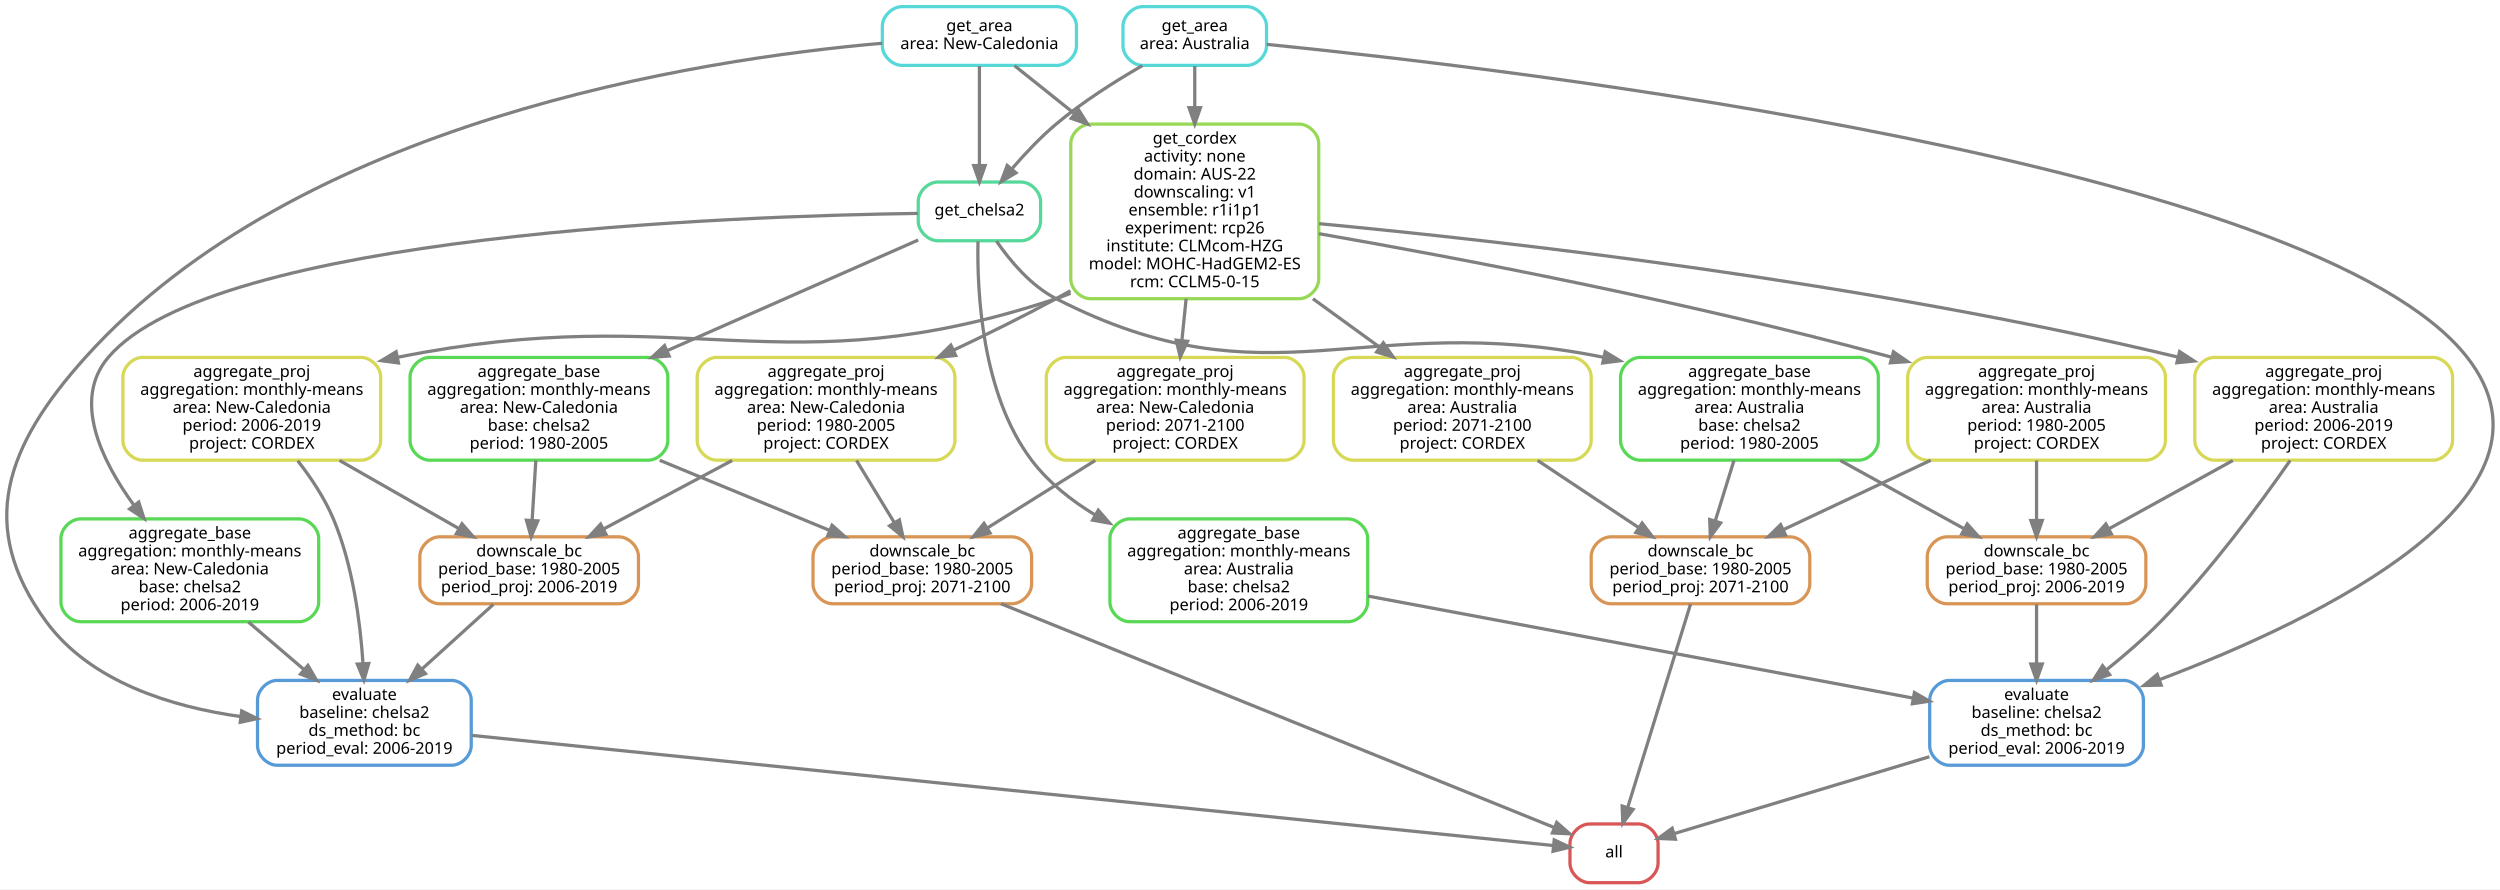
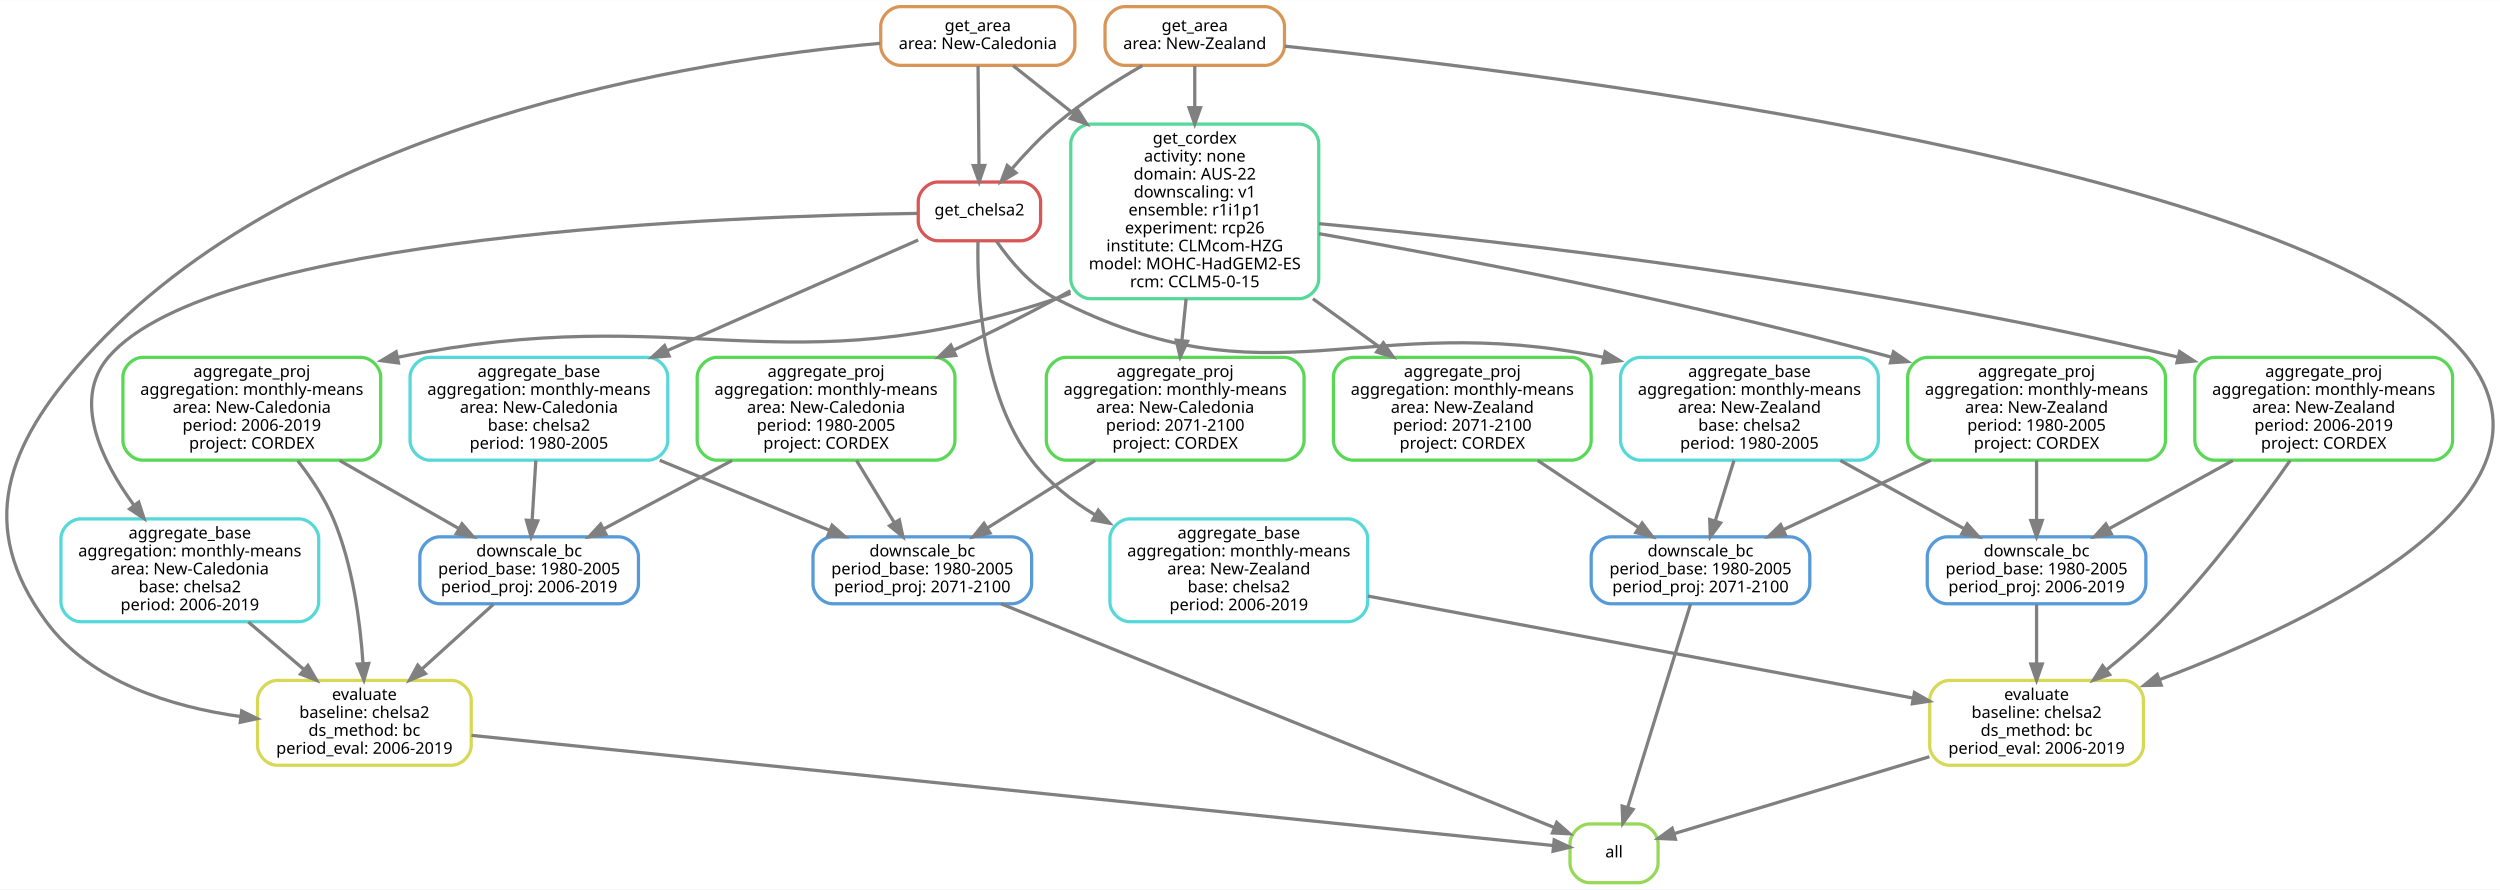
- <svg xmlns="http://www.w3.org/2000/svg" width="1532pt" height="545pt" viewBox="0.00 0.00 1532.43 545.00">
+ <svg xmlns="http://www.w3.org/2000/svg" width="1532pt" height="545pt" viewBox="0.00 0.00 1532.42 545.00">
  <g id="graph0" class="graph" transform="scale(1 1) rotate(0) translate(4 541)">
-     <polygon fill="white" stroke="transparent" points="-4,4 -4,-541 1528.43,-541 1528.43,4 -4,4" />
+     <polygon fill="white" stroke="transparent" points="-4,4 -4,-541 1528.42,-541 1528.42,4 -4,4" />
    <g id="node1" class="node">
-       <path fill="none" stroke="#d85656" stroke-width="2" d="M1000.35,-36C1000.35,-36 970.35,-36 970.35,-36 964.35,-36 958.35,-30 958.35,-24 958.35,-24 958.35,-12 958.35,-12 958.35,-6 964.35,0 970.35,0 970.35,0 1000.35,0 1000.35,0 1006.35,0 1012.35,-6 1012.35,-12 1012.35,-12 1012.35,-24 1012.35,-24 1012.35,-30 1006.35,-36 1000.35,-36" />
+       <path fill="none" stroke="#97d856" stroke-width="2" d="M1000.35,-36C1000.35,-36 970.35,-36 970.35,-36 964.35,-36 958.35,-30 958.35,-24 958.35,-24 958.35,-12 958.35,-12 958.35,-6 964.35,0 970.35,0 970.35,0 1000.35,0 1000.35,0 1006.35,0 1012.35,-6 1012.35,-12 1012.35,-12 1012.35,-24 1012.35,-24 1012.35,-30 1006.35,-36 1000.35,-36" />
      <text text-anchor="middle" x="985.35" y="-15.5" font-family="sans" font-size="10.00">all</text>
    </g>
    <g id="node2" class="node">
-       <path fill="none" stroke="#d89556" stroke-width="2" d="M616.35,-212C616.35,-212 506.35,-212 506.35,-212 500.35,-212 494.35,-206 494.35,-200 494.35,-200 494.35,-183 494.35,-183 494.35,-177 500.35,-171 506.35,-171 506.35,-171 616.35,-171 616.35,-171 622.35,-171 628.35,-177 628.35,-183 628.35,-183 628.35,-200 628.35,-200 628.35,-206 622.35,-212 616.35,-212" />
+       <path fill="none" stroke="#569ad8" stroke-width="2" d="M616.35,-212C616.35,-212 506.35,-212 506.35,-212 500.35,-212 494.35,-206 494.35,-200 494.35,-200 494.35,-183 494.35,-183 494.35,-177 500.35,-171 506.35,-171 506.35,-171 616.35,-171 616.35,-171 622.35,-171 628.35,-177 628.35,-183 628.35,-183 628.35,-200 628.35,-200 628.35,-206 622.35,-212 616.35,-212" />
      <text text-anchor="middle" x="561.35" y="-200" font-family="sans" font-size="10.00">downscale_bc</text>
      <text text-anchor="middle" x="561.35" y="-189" font-family="sans" font-size="10.00">period_base: 1980-2005</text>
      <text text-anchor="middle" x="561.35" y="-178" font-family="sans" font-size="10.00">period_proj: 2071-2100</text>
    </g>
    <g id="edge1" class="edge">
-       <path fill="none" stroke="grey" stroke-width="2" d="M609.58,-170.99C695.16,-136.38 871.79,-64.93 948.48,-33.92" />
+       <path fill="none" stroke="grey" stroke-width="2" d="M609.57,-170.99C695.16,-136.38 871.78,-64.93 948.47,-33.92" />
      <polygon fill="grey" stroke="grey" stroke-width="2" points="950.22,-36.98 958.18,-29.99 947.6,-30.5 950.22,-36.98" />
    </g>
    <g id="node3" class="node">
-       <path fill="none" stroke="#d6d856" stroke-width="2" d="M783.35,-322C783.35,-322 649.35,-322 649.35,-322 643.35,-322 637.35,-316 637.35,-310 637.35,-310 637.35,-271 637.35,-271 637.35,-265 643.35,-259 649.35,-259 649.35,-259 783.35,-259 783.35,-259 789.35,-259 795.35,-265 795.35,-271 795.35,-271 795.35,-310 795.35,-310 795.35,-316 789.35,-322 783.35,-322" />
+       <path fill="none" stroke="#59d856" stroke-width="2" d="M783.35,-322C783.35,-322 649.35,-322 649.35,-322 643.35,-322 637.35,-316 637.35,-310 637.35,-310 637.35,-271 637.35,-271 637.35,-265 643.35,-259 649.35,-259 649.35,-259 783.35,-259 783.35,-259 789.35,-259 795.35,-265 795.35,-271 795.35,-271 795.35,-310 795.35,-310 795.35,-316 789.35,-322 783.35,-322" />
      <text text-anchor="middle" x="716.35" y="-310" font-family="sans" font-size="10.00">aggregate_proj</text>
      <text text-anchor="middle" x="716.35" y="-299" font-family="sans" font-size="10.00">aggregation: monthly-means</text>
      <text text-anchor="middle" x="716.35" y="-288" font-family="sans" font-size="10.00">area: New-Caledonia</text>
      <text text-anchor="middle" x="716.35" y="-277" font-family="sans" font-size="10.00">period: 2071-2100</text>
      <text text-anchor="middle" x="716.35" y="-266" font-family="sans" font-size="10.00">project: CORDEX</text>
    </g>
    <g id="edge5" class="edge">
-       <path fill="none" stroke="grey" stroke-width="2" d="M667.31,-258.81C645.99,-245.46 621.33,-230.03 601.16,-217.41" />
-       <polygon fill="grey" stroke="grey" stroke-width="2" points="602.87,-214.35 592.53,-212.01 599.15,-220.28 602.87,-214.35" />
+       <path fill="none" stroke="grey" stroke-width="2" d="M667.31,-258.81C645.98,-245.46 621.32,-230.03 601.16,-217.41" />
+       <polygon fill="grey" stroke="grey" stroke-width="2" points="602.86,-214.35 592.53,-212.01 599.15,-220.28 602.86,-214.35" />
    </g>
    <g id="node4" class="node">
-       <path fill="none" stroke="#97d856" stroke-width="2" d="M792.35,-465C792.35,-465 664.35,-465 664.35,-465 658.35,-465 652.35,-459 652.35,-453 652.35,-453 652.35,-370 652.35,-370 652.35,-364 658.35,-358 664.35,-358 664.35,-358 792.35,-358 792.35,-358 798.35,-358 804.35,-364 804.35,-370 804.35,-370 804.35,-453 804.35,-453 804.35,-459 798.35,-465 792.35,-465" />
+       <path fill="none" stroke="#56d89a" stroke-width="2" d="M792.35,-465C792.35,-465 664.35,-465 664.35,-465 658.35,-465 652.35,-459 652.35,-453 652.35,-453 652.35,-370 652.35,-370 652.35,-364 658.35,-358 664.35,-358 664.35,-358 792.35,-358 792.35,-358 798.35,-358 804.35,-364 804.35,-370 804.35,-370 804.35,-453 804.35,-453 804.35,-459 798.35,-465 792.35,-465" />
      <text text-anchor="middle" x="728.35" y="-453" font-family="sans" font-size="10.00">get_cordex</text>
      <text text-anchor="middle" x="728.35" y="-442" font-family="sans" font-size="10.00">activity: none</text>
      <text text-anchor="middle" x="728.35" y="-431" font-family="sans" font-size="10.00">domain: AUS-22</text>
      <text text-anchor="middle" x="728.35" y="-420" font-family="sans" font-size="10.00">downscaling: v1</text>
      <text text-anchor="middle" x="728.35" y="-409" font-family="sans" font-size="10.00">ensemble: r1i1p1</text>
      <text text-anchor="middle" x="728.35" y="-398" font-family="sans" font-size="10.00">experiment: rcp26</text>
      <text text-anchor="middle" x="728.35" y="-387" font-family="sans" font-size="10.00">institute: CLMcom-HZG</text>
      <text text-anchor="middle" x="728.35" y="-376" font-family="sans" font-size="10.00">model: MOHC-HadGEM2-ES</text>
      <text text-anchor="middle" x="728.35" y="-365" font-family="sans" font-size="10.00">rcm: CCLM5-0-15</text>
    </g>
    <g id="edge8" class="edge">
-       <path fill="none" stroke="grey" stroke-width="2" d="M723.06,-357.96C722.19,-349.38 721.3,-340.6 720.47,-332.36" />
-       <polygon fill="grey" stroke="grey" stroke-width="2" points="723.94,-331.85 719.45,-322.25 716.98,-332.55 723.94,-331.85" />
+       <path fill="none" stroke="grey" stroke-width="2" d="M723.05,-357.96C722.18,-349.38 721.3,-340.6 720.47,-332.36" />
+       <polygon fill="grey" stroke="grey" stroke-width="2" points="723.94,-331.85 719.45,-322.25 716.97,-332.55 723.94,-331.85" />
    </g>
    <g id="node7" class="node">
-       <path fill="none" stroke="#d6d856" stroke-width="2" d="M569.35,-322C569.35,-322 435.35,-322 435.35,-322 429.35,-322 423.35,-316 423.35,-310 423.35,-310 423.35,-271 423.35,-271 423.35,-265 429.35,-259 435.35,-259 435.35,-259 569.35,-259 569.35,-259 575.35,-259 581.35,-265 581.35,-271 581.35,-271 581.35,-310 581.35,-310 581.35,-316 575.35,-322 569.35,-322" />
+       <path fill="none" stroke="#59d856" stroke-width="2" d="M569.35,-322C569.35,-322 435.35,-322 435.35,-322 429.35,-322 423.35,-316 423.35,-310 423.35,-310 423.35,-271 423.35,-271 423.35,-265 429.35,-259 435.35,-259 435.35,-259 569.35,-259 569.35,-259 575.35,-259 581.35,-265 581.35,-271 581.35,-271 581.35,-310 581.35,-310 581.35,-316 575.35,-322 569.35,-322" />
      <text text-anchor="middle" x="502.35" y="-310" font-family="sans" font-size="10.00">aggregate_proj</text>
      <text text-anchor="middle" x="502.35" y="-299" font-family="sans" font-size="10.00">aggregation: monthly-means</text>
      <text text-anchor="middle" x="502.35" y="-288" font-family="sans" font-size="10.00">area: New-Caledonia</text>
      <text text-anchor="middle" x="502.35" y="-277" font-family="sans" font-size="10.00">period: 1980-2005</text>
      <text text-anchor="middle" x="502.35" y="-266" font-family="sans" font-size="10.00">project: CORDEX</text>
    </g>
    <g id="edge11" class="edge">
-       <path fill="none" stroke="grey" stroke-width="2" d="M652.14,-362.86C649.19,-361.2 646.25,-359.57 643.35,-358 623.25,-347.1 601.06,-336.15 580.34,-326.37" />
-       <polygon fill="grey" stroke="grey" stroke-width="2" points="581.8,-323.18 571.26,-322.11 578.83,-329.52 581.8,-323.18" />
+       <path fill="none" stroke="grey" stroke-width="2" d="M652.13,-362.86C649.18,-361.2 646.25,-359.57 643.35,-358 623.25,-347.1 601.05,-336.15 580.34,-326.37" />
+       <polygon fill="grey" stroke="grey" stroke-width="2" points="581.79,-323.18 571.25,-322.11 578.82,-329.52 581.79,-323.18" />
    </g>
    <g id="node11" class="node">
-       <path fill="none" stroke="#d6d856" stroke-width="2" d="M959.35,-322C959.35,-322 825.35,-322 825.35,-322 819.35,-322 813.35,-316 813.35,-310 813.35,-310 813.35,-271 813.35,-271 813.35,-265 819.35,-259 825.35,-259 825.35,-259 959.35,-259 959.35,-259 965.35,-259 971.35,-265 971.35,-271 971.35,-271 971.35,-310 971.35,-310 971.35,-316 965.35,-322 959.35,-322" />
+       <path fill="none" stroke="#59d856" stroke-width="2" d="M959.35,-322C959.35,-322 825.35,-322 825.35,-322 819.35,-322 813.35,-316 813.35,-310 813.35,-310 813.35,-271 813.35,-271 813.35,-265 819.35,-259 825.35,-259 825.35,-259 959.35,-259 959.35,-259 965.35,-259 971.35,-265 971.35,-271 971.35,-271 971.35,-310 971.35,-310 971.35,-316 965.35,-322 959.35,-322" />
      <text text-anchor="middle" x="892.35" y="-310" font-family="sans" font-size="10.00">aggregate_proj</text>
      <text text-anchor="middle" x="892.35" y="-299" font-family="sans" font-size="10.00">aggregation: monthly-means</text>
-       <text text-anchor="middle" x="892.35" y="-288" font-family="sans" font-size="10.00">area: Australia</text>
+       <text text-anchor="middle" x="892.35" y="-288" font-family="sans" font-size="10.00">area: New-Zealand</text>
      <text text-anchor="middle" x="892.35" y="-277" font-family="sans" font-size="10.00">period: 2071-2100</text>
      <text text-anchor="middle" x="892.35" y="-266" font-family="sans" font-size="10.00">project: CORDEX</text>
    </g>
    <g id="edge18" class="edge">
-       <path fill="none" stroke="grey" stroke-width="2" d="M800.76,-357.96C814.56,-347.95 828.72,-337.67 841.66,-328.28" />
+       <path fill="none" stroke="grey" stroke-width="2" d="M800.76,-357.96C814.55,-347.95 828.72,-337.67 841.66,-328.28" />
      <polygon fill="grey" stroke="grey" stroke-width="2" points="843.93,-330.96 849.97,-322.25 839.82,-325.29 843.93,-330.96" />
    </g>
    <g id="node12" class="node">
-       <path fill="none" stroke="#d6d856" stroke-width="2" d="M1311.35,-322C1311.35,-322 1177.35,-322 1177.35,-322 1171.35,-322 1165.35,-316 1165.35,-310 1165.35,-310 1165.35,-271 1165.35,-271 1165.35,-265 1171.35,-259 1177.35,-259 1177.35,-259 1311.35,-259 1311.35,-259 1317.35,-259 1323.35,-265 1323.35,-271 1323.35,-271 1323.35,-310 1323.35,-310 1323.35,-316 1317.35,-322 1311.35,-322" />
+       <path fill="none" stroke="#59d856" stroke-width="2" d="M1311.35,-322C1311.35,-322 1177.35,-322 1177.35,-322 1171.35,-322 1165.35,-316 1165.35,-310 1165.35,-310 1165.35,-271 1165.35,-271 1165.35,-265 1171.35,-259 1177.35,-259 1177.35,-259 1311.35,-259 1311.35,-259 1317.35,-259 1323.35,-265 1323.35,-271 1323.35,-271 1323.35,-310 1323.35,-310 1323.35,-316 1317.35,-322 1311.35,-322" />
      <text text-anchor="middle" x="1244.35" y="-310" font-family="sans" font-size="10.00">aggregate_proj</text>
      <text text-anchor="middle" x="1244.35" y="-299" font-family="sans" font-size="10.00">aggregation: monthly-means</text>
-       <text text-anchor="middle" x="1244.35" y="-288" font-family="sans" font-size="10.00">area: Australia</text>
+       <text text-anchor="middle" x="1244.35" y="-288" font-family="sans" font-size="10.00">area: New-Zealand</text>
      <text text-anchor="middle" x="1244.35" y="-277" font-family="sans" font-size="10.00">period: 1980-2005</text>
      <text text-anchor="middle" x="1244.35" y="-266" font-family="sans" font-size="10.00">project: CORDEX</text>
    </g>
    <g id="edge19" class="edge">
-       <path fill="none" stroke="grey" stroke-width="2" d="M804.44,-397.85C888.39,-383.19 1027.45,-356.88 1155.38,-322.15" />
+       <path fill="none" stroke="grey" stroke-width="2" d="M804.44,-397.85C888.38,-383.19 1027.45,-356.88 1155.37,-322.15" />
      <polygon fill="grey" stroke="grey" stroke-width="2" points="1156.63,-325.44 1165.35,-319.42 1154.78,-318.69 1156.63,-325.44" />
    </g>
    <g id="node15" class="node">
-       <path fill="none" stroke="#d6d856" stroke-width="2" d="M217.35,-322C217.35,-322 83.35,-322 83.35,-322 77.35,-322 71.35,-316 71.35,-310 71.35,-310 71.35,-271 71.35,-271 71.35,-265 77.35,-259 83.35,-259 83.35,-259 217.35,-259 217.35,-259 223.35,-259 229.35,-265 229.35,-271 229.35,-271 229.35,-310 229.35,-310 229.35,-316 223.35,-322 217.35,-322" />
+       <path fill="none" stroke="#59d856" stroke-width="2" d="M217.35,-322C217.35,-322 83.35,-322 83.35,-322 77.35,-322 71.35,-316 71.35,-310 71.35,-310 71.35,-271 71.35,-271 71.35,-265 77.35,-259 83.35,-259 83.35,-259 217.35,-259 217.35,-259 223.35,-259 229.35,-265 229.35,-271 229.35,-271 229.35,-310 229.35,-310 229.35,-316 223.35,-322 217.35,-322" />
      <text text-anchor="middle" x="150.35" y="-310" font-family="sans" font-size="10.00">aggregate_proj</text>
      <text text-anchor="middle" x="150.35" y="-299" font-family="sans" font-size="10.00">aggregation: monthly-means</text>
      <text text-anchor="middle" x="150.35" y="-288" font-family="sans" font-size="10.00">area: New-Caledonia</text>
      <text text-anchor="middle" x="150.35" y="-277" font-family="sans" font-size="10.00">period: 2006-2019</text>
      <text text-anchor="middle" x="150.35" y="-266" font-family="sans" font-size="10.00">project: CORDEX</text>
    </g>
    <g id="edge25" class="edge">
-       <path fill="none" stroke="grey" stroke-width="2" d="M652.24,-361.3C649.28,-360.09 646.32,-358.98 643.35,-358 474.97,-302.02 417.14,-357.78 239.65,-322.05" />
-       <polygon fill="grey" stroke="grey" stroke-width="2" points="240.23,-318.6 229.73,-319.99 238.81,-325.45 240.23,-318.6" />
+       <path fill="none" stroke="grey" stroke-width="2" d="M652.23,-361.3C649.28,-360.09 646.31,-358.98 643.35,-358 474.97,-302.02 417.14,-357.78 239.65,-322.05" />
+       <polygon fill="grey" stroke="grey" stroke-width="2" points="240.23,-318.6 229.73,-319.99 238.8,-325.45 240.23,-318.6" />
    </g>
    <g id="node19" class="node">
-       <path fill="none" stroke="#d6d856" stroke-width="2" d="M1487.35,-322C1487.35,-322 1353.35,-322 1353.35,-322 1347.35,-322 1341.35,-316 1341.35,-310 1341.35,-310 1341.35,-271 1341.35,-271 1341.35,-265 1347.35,-259 1353.35,-259 1353.35,-259 1487.35,-259 1487.35,-259 1493.35,-259 1499.35,-265 1499.35,-271 1499.35,-271 1499.35,-310 1499.35,-310 1499.35,-316 1493.35,-322 1487.35,-322" />
+       <path fill="none" stroke="#59d856" stroke-width="2" d="M1487.35,-322C1487.35,-322 1353.35,-322 1353.35,-322 1347.35,-322 1341.35,-316 1341.35,-310 1341.35,-310 1341.35,-271 1341.35,-271 1341.35,-265 1347.35,-259 1353.35,-259 1353.35,-259 1487.35,-259 1487.35,-259 1493.35,-259 1499.35,-265 1499.35,-271 1499.35,-271 1499.35,-310 1499.35,-310 1499.35,-316 1493.35,-322 1487.35,-322" />
      <text text-anchor="middle" x="1420.35" y="-310" font-family="sans" font-size="10.00">aggregate_proj</text>
      <text text-anchor="middle" x="1420.35" y="-299" font-family="sans" font-size="10.00">aggregation: monthly-means</text>
-       <text text-anchor="middle" x="1420.35" y="-288" font-family="sans" font-size="10.00">area: Australia</text>
+       <text text-anchor="middle" x="1420.35" y="-288" font-family="sans" font-size="10.00">area: New-Zealand</text>
      <text text-anchor="middle" x="1420.35" y="-277" font-family="sans" font-size="10.00">period: 2006-2019</text>
      <text text-anchor="middle" x="1420.35" y="-266" font-family="sans" font-size="10.00">project: CORDEX</text>
    </g>
    <g id="edge34" class="edge">
      <path fill="none" stroke="grey" stroke-width="2" d="M804.56,-403.97C918.07,-393.23 1138.03,-368.48 1331.17,-322.14" />
-       <polygon fill="grey" stroke="grey" stroke-width="2" points="1332.03,-325.54 1340.93,-319.78 1330.39,-318.73 1332.03,-325.54" />
+       <polygon fill="grey" stroke="grey" stroke-width="2" points="1332.03,-325.54 1340.92,-319.78 1330.38,-318.73 1332.03,-325.54" />
    </g>
    <g id="node5" class="node">
-       <path fill="none" stroke="#56d8d8" stroke-width="2" d="M643.85,-537C643.85,-537 548.85,-537 548.85,-537 542.85,-537 536.85,-531 536.85,-525 536.85,-525 536.85,-513 536.85,-513 536.85,-507 542.85,-501 548.85,-501 548.85,-501 643.85,-501 643.85,-501 649.85,-501 655.85,-507 655.85,-513 655.85,-513 655.85,-525 655.85,-525 655.85,-531 649.85,-537 643.85,-537" />
-       <text text-anchor="middle" x="596.35" y="-522" font-family="sans" font-size="10.00">get_area</text>
-       <text text-anchor="middle" x="596.35" y="-511" font-family="sans" font-size="10.00">area: New-Caledonia</text>
+       <path fill="none" stroke="#d89556" stroke-width="2" d="M642.85,-537C642.85,-537 547.85,-537 547.85,-537 541.85,-537 535.85,-531 535.85,-525 535.85,-525 535.85,-513 535.85,-513 535.85,-507 541.85,-501 547.85,-501 547.85,-501 642.85,-501 642.85,-501 648.85,-501 654.85,-507 654.85,-513 654.85,-513 654.85,-525 654.85,-525 654.85,-531 648.85,-537 642.85,-537" />
+       <text text-anchor="middle" x="595.35" y="-522" font-family="sans" font-size="10.00">get_area</text>
+       <text text-anchor="middle" x="595.35" y="-511" font-family="sans" font-size="10.00">area: New-Caledonia</text>
    </g>
    <g id="edge9" class="edge">
-       <path fill="none" stroke="grey" stroke-width="2" d="M617.86,-500.81C628.18,-492.57 641.21,-482.15 654.68,-471.38" />
-       <polygon fill="grey" stroke="grey" stroke-width="2" points="657.02,-473.99 662.65,-465.02 652.65,-468.52 657.02,-473.99" />
+       <path fill="none" stroke="grey" stroke-width="2" d="M617.01,-500.81C627.41,-492.57 640.55,-482.15 654.12,-471.38" />
+       <polygon fill="grey" stroke="grey" stroke-width="2" points="656.49,-473.97 662.14,-465.02 652.13,-468.49 656.49,-473.97" />
    </g>
    <g id="node9" class="node">
-       <path fill="none" stroke="#56d89a" stroke-width="2" d="M621.85,-429.5C621.85,-429.5 570.85,-429.5 570.85,-429.5 564.85,-429.5 558.85,-423.5 558.85,-417.5 558.85,-417.5 558.85,-405.5 558.85,-405.5 558.85,-399.5 564.85,-393.5 570.85,-393.5 570.85,-393.5 621.85,-393.5 621.85,-393.5 627.85,-393.5 633.85,-399.5 633.85,-405.5 633.85,-405.5 633.85,-417.5 633.85,-417.5 633.85,-423.5 627.85,-429.5 621.85,-429.5" />
+       <path fill="none" stroke="#d85656" stroke-width="2" d="M621.85,-429.5C621.85,-429.5 570.85,-429.5 570.85,-429.5 564.85,-429.5 558.85,-423.5 558.85,-417.5 558.85,-417.5 558.85,-405.5 558.85,-405.5 558.85,-399.5 564.85,-393.5 570.85,-393.5 570.85,-393.5 621.85,-393.5 621.85,-393.5 627.85,-393.5 633.85,-399.5 633.85,-405.5 633.85,-405.5 633.85,-417.5 633.85,-417.5 633.85,-423.5 627.85,-429.5 621.85,-429.5" />
      <text text-anchor="middle" x="596.35" y="-409" font-family="sans" font-size="10.00">get_chelsa2</text>
    </g>
    <g id="edge13" class="edge">
-       <path fill="none" stroke="grey" stroke-width="2" d="M596.35,-500.58C596.35,-484.06 596.35,-459 596.35,-439.82" />
-       <polygon fill="grey" stroke="grey" stroke-width="2" points="599.85,-439.6 596.35,-429.6 592.85,-439.6 599.85,-439.6" />
+       <path fill="none" stroke="grey" stroke-width="2" d="M595.51,-500.58C595.67,-484.06 595.91,-459 596.09,-439.82" />
+       <polygon fill="grey" stroke="grey" stroke-width="2" points="599.59,-439.63 596.19,-429.6 592.59,-439.56 599.59,-439.63" />
    </g>
    <g id="node14" class="node">
-       <path fill="none" stroke="#569ad8" stroke-width="2" d="M272.85,-124C272.85,-124 165.85,-124 165.85,-124 159.85,-124 153.85,-118 153.85,-112 153.85,-112 153.85,-84 153.85,-84 153.85,-78 159.85,-72 165.85,-72 165.85,-72 272.85,-72 272.85,-72 278.85,-72 284.85,-78 284.85,-84 284.85,-84 284.85,-112 284.85,-112 284.85,-118 278.85,-124 272.85,-124" />
+       <path fill="none" stroke="#d6d856" stroke-width="2" d="M272.85,-124C272.85,-124 165.85,-124 165.85,-124 159.85,-124 153.85,-118 153.85,-112 153.85,-112 153.85,-84 153.85,-84 153.85,-78 159.85,-72 165.85,-72 165.85,-72 272.85,-72 272.85,-72 278.85,-72 284.85,-78 284.85,-84 284.85,-84 284.85,-112 284.85,-112 284.85,-118 278.85,-124 272.85,-124" />
      <text text-anchor="middle" x="219.35" y="-112" font-family="sans" font-size="10.00">evaluate</text>
      <text text-anchor="middle" x="219.35" y="-101" font-family="sans" font-size="10.00">baseline: chelsa2</text>
      <text text-anchor="middle" x="219.35" y="-90" font-family="sans" font-size="10.00">ds_method: bc</text>
      <text text-anchor="middle" x="219.35" y="-79" font-family="sans" font-size="10.00">period_eval: 2006-2019</text>
    </g>
    <g id="edge24" class="edge">
-       <path fill="none" stroke="grey" stroke-width="2" d="M536.82,-514.57C424.01,-504.76 178.77,-466.98 48.35,-322 -0.32,-267.89 -18.75,-218.65 24.35,-160 51.58,-122.95 101.22,-107.78 143.6,-101.83" />
-       <polygon fill="grey" stroke="grey" stroke-width="2" points="144.15,-105.29 153.64,-100.58 143.28,-98.35 144.15,-105.29" />
+       <path fill="none" stroke="grey" stroke-width="2" d="M535.48,-514.5C422.68,-504.56 178.35,-466.6 48.35,-322 -0.31,-267.87 -18.76,-218.65 24.35,-160 51.58,-122.95 101.22,-107.78 143.6,-101.83" />
+       <polygon fill="grey" stroke="grey" stroke-width="2" points="144.15,-105.29 153.63,-100.58 143.28,-98.35 144.15,-105.29" />
    </g>
    <g id="node6" class="node">
-       <path fill="none" stroke="#56d8d8" stroke-width="2" d="M760.35,-537C760.35,-537 696.35,-537 696.35,-537 690.35,-537 684.35,-531 684.35,-525 684.35,-525 684.35,-513 684.35,-513 684.35,-507 690.35,-501 696.35,-501 696.35,-501 760.35,-501 760.35,-501 766.35,-501 772.35,-507 772.35,-513 772.35,-513 772.35,-525 772.35,-525 772.35,-531 766.35,-537 760.35,-537" />
+       <path fill="none" stroke="#d89556" stroke-width="2" d="M771.35,-537C771.35,-537 685.35,-537 685.35,-537 679.35,-537 673.35,-531 673.35,-525 673.35,-525 673.35,-513 673.35,-513 673.35,-507 679.35,-501 685.35,-501 685.35,-501 771.35,-501 771.35,-501 777.35,-501 783.35,-507 783.35,-513 783.35,-513 783.35,-525 783.35,-525 783.35,-531 777.35,-537 771.35,-537" />
      <text text-anchor="middle" x="728.35" y="-522" font-family="sans" font-size="10.00">get_area</text>
-       <text text-anchor="middle" x="728.35" y="-511" font-family="sans" font-size="10.00">area: Australia</text>
+       <text text-anchor="middle" x="728.35" y="-511" font-family="sans" font-size="10.00">area: New-Zealand</text>
    </g>
    <g id="edge10" class="edge">
      <path fill="none" stroke="grey" stroke-width="2" d="M728.35,-500.58C728.35,-493.36 728.35,-484.5 728.35,-475.22" />
      <polygon fill="grey" stroke="grey" stroke-width="2" points="731.85,-475.04 728.35,-465.04 724.85,-475.04 731.85,-475.04" />
    </g>
    <g id="edge14" class="edge">
-       <path fill="none" stroke="grey" stroke-width="2" d="M696.22,-500.86C679.66,-491.33 659.59,-478.65 643.35,-465 633.65,-456.84 624.1,-446.68 616.17,-437.48" />
-       <polygon fill="grey" stroke="grey" stroke-width="2" points="618.76,-435.13 609.65,-429.72 613.4,-439.63 618.76,-435.13" />
+       <path fill="none" stroke="grey" stroke-width="2" d="M696.21,-500.86C679.65,-491.33 659.59,-478.65 643.35,-465 633.64,-456.84 624.09,-446.68 616.16,-437.48" />
+       <polygon fill="grey" stroke="grey" stroke-width="2" points="618.76,-435.13 609.65,-429.72 613.39,-439.63 618.76,-435.13" />
    </g>
    <g id="node18" class="node">
-       <path fill="none" stroke="#569ad8" stroke-width="2" d="M1297.85,-124C1297.85,-124 1190.85,-124 1190.85,-124 1184.85,-124 1178.85,-118 1178.85,-112 1178.85,-112 1178.85,-84 1178.85,-84 1178.85,-78 1184.85,-72 1190.85,-72 1190.85,-72 1297.85,-72 1297.85,-72 1303.85,-72 1309.85,-78 1309.85,-84 1309.85,-84 1309.85,-112 1309.85,-112 1309.85,-118 1303.85,-124 1297.85,-124" />
+       <path fill="none" stroke="#d6d856" stroke-width="2" d="M1297.85,-124C1297.85,-124 1190.85,-124 1190.85,-124 1184.85,-124 1178.85,-118 1178.85,-112 1178.85,-112 1178.85,-84 1178.85,-84 1178.85,-78 1184.85,-72 1190.85,-72 1190.85,-72 1297.85,-72 1297.85,-72 1303.85,-72 1309.85,-78 1309.85,-84 1309.85,-84 1309.85,-112 1309.85,-112 1309.85,-118 1303.85,-124 1297.85,-124" />
      <text text-anchor="middle" x="1244.35" y="-112" font-family="sans" font-size="10.00">evaluate</text>
      <text text-anchor="middle" x="1244.35" y="-101" font-family="sans" font-size="10.00">baseline: chelsa2</text>
      <text text-anchor="middle" x="1244.35" y="-90" font-family="sans" font-size="10.00">ds_method: bc</text>
      <text text-anchor="middle" x="1244.35" y="-79" font-family="sans" font-size="10.00">period_eval: 2006-2019</text>
    </g>
    <g id="edge33" class="edge">
-       <path fill="none" stroke="grey" stroke-width="2" d="M772.48,-513.88C923.51,-498.76 1415.57,-440.98 1508.35,-322 1574.38,-237.32 1419.05,-162.05 1319.6,-124.42" />
+       <path fill="none" stroke="grey" stroke-width="2" d="M783.49,-512.76C946.06,-496.06 1417.71,-438.23 1508.35,-322 1574.38,-237.32 1419.05,-162.05 1319.6,-124.42" />
      <polygon fill="grey" stroke="grey" stroke-width="2" points="1320.75,-121.11 1310.16,-120.89 1318.3,-127.67 1320.75,-121.11" />
    </g>
    <g id="edge6" class="edge">
-       <path fill="none" stroke="grey" stroke-width="2" d="M521.02,-258.81C528.45,-246.6 536.93,-232.65 544.2,-220.7" />
-       <polygon fill="grey" stroke="grey" stroke-width="2" points="547.28,-222.38 549.48,-212.01 541.3,-218.74 547.28,-222.38" />
+       <path fill="none" stroke="grey" stroke-width="2" d="M521.02,-258.81C528.44,-246.6 536.93,-232.65 544.2,-220.7" />
+       <polygon fill="grey" stroke="grey" stroke-width="2" points="547.27,-222.38 549.48,-212.01 541.29,-218.74 547.27,-222.38" />
    </g>
    <g id="node17" class="node">
-       <path fill="none" stroke="#d89556" stroke-width="2" d="M375.35,-212C375.35,-212 265.35,-212 265.35,-212 259.35,-212 253.35,-206 253.35,-200 253.35,-200 253.35,-183 253.35,-183 253.35,-177 259.35,-171 265.35,-171 265.35,-171 375.35,-171 375.35,-171 381.35,-171 387.35,-177 387.35,-183 387.35,-183 387.35,-200 387.35,-200 387.35,-206 381.35,-212 375.35,-212" />
+       <path fill="none" stroke="#569ad8" stroke-width="2" d="M375.35,-212C375.35,-212 265.35,-212 265.35,-212 259.35,-212 253.35,-206 253.35,-200 253.35,-200 253.35,-183 253.35,-183 253.35,-177 259.35,-171 265.35,-171 265.35,-171 375.35,-171 375.35,-171 381.35,-171 387.35,-177 387.35,-183 387.35,-183 387.35,-200 387.35,-200 387.35,-206 381.35,-212 375.35,-212" />
      <text text-anchor="middle" x="320.35" y="-200" font-family="sans" font-size="10.00">downscale_bc</text>
      <text text-anchor="middle" x="320.35" y="-189" font-family="sans" font-size="10.00">period_base: 1980-2005</text>
      <text text-anchor="middle" x="320.35" y="-178" font-family="sans" font-size="10.00">period_proj: 2006-2019</text>
    </g>
    <g id="edge28" class="edge">
-       <path fill="none" stroke="grey" stroke-width="2" d="M444.77,-258.81C419.28,-245.22 389.73,-229.48 365.83,-216.74" />
-       <polygon fill="grey" stroke="grey" stroke-width="2" points="367.44,-213.63 356.96,-212.01 364.14,-219.8 367.44,-213.63" />
+       <path fill="none" stroke="grey" stroke-width="2" d="M444.76,-258.81C419.28,-245.22 389.73,-229.48 365.82,-216.74" />
+       <polygon fill="grey" stroke="grey" stroke-width="2" points="367.43,-213.63 356.96,-212.01 364.14,-219.8 367.43,-213.63" />
    </g>
    <g id="node8" class="node">
-       <path fill="none" stroke="#59d856" stroke-width="2" d="M393.35,-322C393.35,-322 259.35,-322 259.35,-322 253.35,-322 247.35,-316 247.35,-310 247.35,-310 247.35,-271 247.35,-271 247.35,-265 253.35,-259 259.35,-259 259.35,-259 393.35,-259 393.35,-259 399.35,-259 405.35,-265 405.35,-271 405.35,-271 405.35,-310 405.35,-310 405.35,-316 399.35,-322 393.35,-322" />
+       <path fill="none" stroke="#56d8d8" stroke-width="2" d="M393.35,-322C393.35,-322 259.35,-322 259.35,-322 253.35,-322 247.35,-316 247.35,-310 247.35,-310 247.35,-271 247.35,-271 247.35,-265 253.35,-259 259.35,-259 259.35,-259 393.35,-259 393.35,-259 399.35,-259 405.35,-265 405.35,-271 405.35,-271 405.35,-310 405.35,-310 405.35,-316 399.35,-322 393.35,-322" />
      <text text-anchor="middle" x="326.35" y="-310" font-family="sans" font-size="10.00">aggregate_base</text>
      <text text-anchor="middle" x="326.35" y="-299" font-family="sans" font-size="10.00">aggregation: monthly-means</text>
      <text text-anchor="middle" x="326.35" y="-288" font-family="sans" font-size="10.00">area: New-Caledonia</text>
      <text text-anchor="middle" x="326.35" y="-277" font-family="sans" font-size="10.00">base: chelsa2</text>
      <text text-anchor="middle" x="326.35" y="-266" font-family="sans" font-size="10.00">period: 1980-2005</text>
    </g>
    <g id="edge7" class="edge">
-       <path fill="none" stroke="grey" stroke-width="2" d="M400.39,-258.94C434.04,-245.05 473.23,-228.88 504.51,-215.96" />
+       <path fill="none" stroke="grey" stroke-width="2" d="M400.38,-258.94C434.03,-245.05 473.22,-228.88 504.51,-215.96" />
      <polygon fill="grey" stroke="grey" stroke-width="2" points="506.04,-219.12 513.95,-212.07 503.37,-212.65 506.04,-219.12" />
    </g>
    <g id="edge29" class="edge">
-       <path fill="none" stroke="grey" stroke-width="2" d="M324.45,-258.81C323.73,-247.08 322.9,-233.74 322.18,-222.11" />
+       <path fill="none" stroke="grey" stroke-width="2" d="M324.45,-258.81C323.72,-247.08 322.9,-233.74 322.18,-222.11" />
      <polygon fill="grey" stroke="grey" stroke-width="2" points="325.67,-221.78 321.56,-212.01 318.68,-222.21 325.67,-221.78" />
    </g>
    <g id="edge12" class="edge">
-       <path fill="none" stroke="grey" stroke-width="2" d="M558.81,-393.95C519.18,-376.49 455.57,-348.45 404.9,-326.12" />
-       <polygon fill="grey" stroke="grey" stroke-width="2" points="406.16,-322.85 395.59,-322.02 403.33,-329.25 406.16,-322.85" />
+       <path fill="none" stroke="grey" stroke-width="2" d="M558.81,-393.95C519.18,-376.49 455.56,-348.45 404.89,-326.12" />
+       <polygon fill="grey" stroke="grey" stroke-width="2" points="406.15,-322.85 395.59,-322.02 403.33,-329.25 406.15,-322.85" />
    </g>
    <g id="node13" class="node">
-       <path fill="none" stroke="#59d856" stroke-width="2" d="M1135.35,-322C1135.35,-322 1001.35,-322 1001.35,-322 995.35,-322 989.35,-316 989.35,-310 989.35,-310 989.35,-271 989.35,-271 989.35,-265 995.35,-259 1001.35,-259 1001.35,-259 1135.35,-259 1135.35,-259 1141.35,-259 1147.35,-265 1147.35,-271 1147.35,-271 1147.35,-310 1147.35,-310 1147.35,-316 1141.35,-322 1135.35,-322" />
+       <path fill="none" stroke="#56d8d8" stroke-width="2" d="M1135.35,-322C1135.35,-322 1001.35,-322 1001.35,-322 995.35,-322 989.35,-316 989.35,-310 989.35,-310 989.35,-271 989.35,-271 989.35,-265 995.35,-259 1001.35,-259 1001.35,-259 1135.35,-259 1135.35,-259 1141.35,-259 1147.35,-265 1147.35,-271 1147.35,-271 1147.35,-310 1147.35,-310 1147.35,-316 1141.35,-322 1135.35,-322" />
      <text text-anchor="middle" x="1068.35" y="-310" font-family="sans" font-size="10.00">aggregate_base</text>
      <text text-anchor="middle" x="1068.35" y="-299" font-family="sans" font-size="10.00">aggregation: monthly-means</text>
-       <text text-anchor="middle" x="1068.35" y="-288" font-family="sans" font-size="10.00">area: Australia</text>
+       <text text-anchor="middle" x="1068.35" y="-288" font-family="sans" font-size="10.00">area: New-Zealand</text>
      <text text-anchor="middle" x="1068.35" y="-277" font-family="sans" font-size="10.00">base: chelsa2</text>
      <text text-anchor="middle" x="1068.35" y="-266" font-family="sans" font-size="10.00">period: 1980-2005</text>
    </g>
    <g id="edge20" class="edge">
-       <path fill="none" stroke="grey" stroke-width="2" d="M606.82,-393.25C615.12,-381.21 627.89,-365.92 643.35,-358 774.53,-290.79 830.91,-352.12 979.07,-322.04" />
-       <polygon fill="grey" stroke="grey" stroke-width="2" points="979.92,-325.44 988.96,-319.92 978.45,-318.59 979.92,-325.44" />
+       <path fill="none" stroke="grey" stroke-width="2" d="M606.81,-393.25C615.12,-381.21 627.89,-365.92 643.35,-358 774.52,-290.79 830.91,-352.12 979.06,-322.04" />
+       <polygon fill="grey" stroke="grey" stroke-width="2" points="979.91,-325.44 988.96,-319.92 978.45,-318.59 979.91,-325.44" />
    </g>
    <g id="node16" class="node">
-       <path fill="none" stroke="#59d856" stroke-width="2" d="M179.35,-223C179.35,-223 45.35,-223 45.35,-223 39.35,-223 33.35,-217 33.35,-211 33.35,-211 33.35,-172 33.35,-172 33.35,-166 39.35,-160 45.35,-160 45.35,-160 179.35,-160 179.35,-160 185.35,-160 191.35,-166 191.35,-172 191.35,-172 191.35,-211 191.35,-211 191.35,-217 185.35,-223 179.35,-223" />
+       <path fill="none" stroke="#56d8d8" stroke-width="2" d="M179.35,-223C179.35,-223 45.35,-223 45.35,-223 39.35,-223 33.35,-217 33.35,-211 33.35,-211 33.35,-172 33.35,-172 33.35,-166 39.35,-160 45.35,-160 45.35,-160 179.35,-160 179.35,-160 185.35,-160 191.35,-166 191.35,-172 191.35,-172 191.35,-211 191.35,-211 191.35,-217 185.35,-223 179.35,-223" />
      <text text-anchor="middle" x="112.35" y="-211" font-family="sans" font-size="10.00">aggregate_base</text>
      <text text-anchor="middle" x="112.35" y="-200" font-family="sans" font-size="10.00">aggregation: monthly-means</text>
      <text text-anchor="middle" x="112.35" y="-189" font-family="sans" font-size="10.00">area: New-Caledonia</text>
      <text text-anchor="middle" x="112.35" y="-178" font-family="sans" font-size="10.00">base: chelsa2</text>
      <text text-anchor="middle" x="112.35" y="-167" font-family="sans" font-size="10.00">period: 2006-2019</text>
    </g>
    <g id="edge26" class="edge">
-       <path fill="none" stroke="grey" stroke-width="2" d="M558.6,-410.27C447.66,-408.71 126.47,-397.62 62.35,-322 40.32,-296.01 57.87,-259.23 78,-231.51" />
-       <polygon fill="grey" stroke="grey" stroke-width="2" points="81.04,-233.3 84.3,-223.22 75.46,-229.07 81.04,-233.3" />
+       <path fill="none" stroke="grey" stroke-width="2" d="M558.59,-410.27C447.66,-408.71 126.47,-397.62 62.35,-322 40.31,-296.01 57.86,-259.23 78,-231.51" />
+       <polygon fill="grey" stroke="grey" stroke-width="2" points="81.03,-233.3 84.29,-223.22 75.46,-229.07 81.03,-233.3" />
    </g>
    <g id="node20" class="node">
-       <path fill="none" stroke="#59d856" stroke-width="2" d="M822.35,-223C822.35,-223 688.35,-223 688.35,-223 682.35,-223 676.35,-217 676.35,-211 676.35,-211 676.35,-172 676.35,-172 676.35,-166 682.35,-160 688.35,-160 688.35,-160 822.35,-160 822.35,-160 828.35,-160 834.35,-166 834.35,-172 834.35,-172 834.35,-211 834.35,-211 834.35,-217 828.35,-223 822.35,-223" />
+       <path fill="none" stroke="#56d8d8" stroke-width="2" d="M822.35,-223C822.35,-223 688.35,-223 688.35,-223 682.35,-223 676.35,-217 676.35,-211 676.35,-211 676.35,-172 676.35,-172 676.35,-166 682.35,-160 688.35,-160 688.35,-160 822.35,-160 822.35,-160 828.35,-160 834.35,-166 834.35,-172 834.35,-172 834.35,-211 834.35,-211 834.35,-217 828.35,-223 822.35,-223" />
      <text text-anchor="middle" x="755.35" y="-211" font-family="sans" font-size="10.00">aggregate_base</text>
      <text text-anchor="middle" x="755.35" y="-200" font-family="sans" font-size="10.00">aggregation: monthly-means</text>
-       <text text-anchor="middle" x="755.35" y="-189" font-family="sans" font-size="10.00">area: Australia</text>
+       <text text-anchor="middle" x="755.35" y="-189" font-family="sans" font-size="10.00">area: New-Zealand</text>
      <text text-anchor="middle" x="755.35" y="-178" font-family="sans" font-size="10.00">base: chelsa2</text>
      <text text-anchor="middle" x="755.35" y="-167" font-family="sans" font-size="10.00">period: 2006-2019</text>
    </g>
    <g id="edge35" class="edge">
-       <path fill="none" stroke="grey" stroke-width="2" d="M595.48,-393.12C594.85,-362.78 597.67,-299.5 628.35,-259 638.65,-245.4 652.54,-234.32 667.36,-225.38" />
-       <polygon fill="grey" stroke="grey" stroke-width="2" points="669.22,-228.35 676.18,-220.36 665.75,-222.26 669.22,-228.35" />
+       <path fill="none" stroke="grey" stroke-width="2" d="M595.47,-393.12C594.85,-362.78 597.67,-299.5 628.35,-259 638.65,-245.4 652.54,-234.32 667.36,-225.38" />
+       <polygon fill="grey" stroke="grey" stroke-width="2" points="669.21,-228.35 676.17,-220.36 665.75,-222.26 669.21,-228.35" />
    </g>
    <g id="node10" class="node">
-       <path fill="none" stroke="#d89556" stroke-width="2" d="M1093.35,-212C1093.35,-212 983.35,-212 983.35,-212 977.35,-212 971.35,-206 971.35,-200 971.35,-200 971.35,-183 971.35,-183 971.35,-177 977.35,-171 983.35,-171 983.35,-171 1093.35,-171 1093.35,-171 1099.35,-171 1105.35,-177 1105.35,-183 1105.35,-183 1105.35,-200 1105.35,-200 1105.35,-206 1099.35,-212 1093.35,-212" />
+       <path fill="none" stroke="#569ad8" stroke-width="2" d="M1093.35,-212C1093.35,-212 983.35,-212 983.35,-212 977.35,-212 971.35,-206 971.35,-200 971.35,-200 971.35,-183 971.35,-183 971.35,-177 977.35,-171 983.35,-171 983.35,-171 1093.35,-171 1093.35,-171 1099.35,-171 1105.35,-177 1105.35,-183 1105.35,-183 1105.35,-200 1105.35,-200 1105.35,-206 1099.35,-212 1093.35,-212" />
      <text text-anchor="middle" x="1038.35" y="-200" font-family="sans" font-size="10.00">downscale_bc</text>
      <text text-anchor="middle" x="1038.35" y="-189" font-family="sans" font-size="10.00">period_base: 1980-2005</text>
      <text text-anchor="middle" x="1038.35" y="-178" font-family="sans" font-size="10.00">period_proj: 2071-2100</text>
    </g>
    <g id="edge2" class="edge">
-       <path fill="none" stroke="grey" stroke-width="2" d="M1032.27,-170.83C1022.81,-140.21 1004.54,-81.07 993.8,-46.33" />
-       <polygon fill="grey" stroke="grey" stroke-width="2" points="997.02,-44.91 990.73,-36.39 990.34,-46.98 997.02,-44.91" />
+       <path fill="none" stroke="grey" stroke-width="2" d="M1032.27,-170.83C1022.81,-140.21 1004.53,-81.07 993.79,-46.33" />
+       <polygon fill="grey" stroke="grey" stroke-width="2" points="997.02,-44.91 990.72,-36.39 990.33,-46.98 997.02,-44.91" />
    </g>
    <g id="edge15" class="edge">
-       <path fill="none" stroke="grey" stroke-width="2" d="M938.55,-258.81C958.54,-245.52 981.65,-230.17 1000.6,-217.58" />
-       <polygon fill="grey" stroke="grey" stroke-width="2" points="1002.59,-220.46 1008.98,-212.01 998.72,-214.63 1002.59,-220.46" />
+       <path fill="none" stroke="grey" stroke-width="2" d="M938.54,-258.81C958.54,-245.52 981.65,-230.17 1000.59,-217.58" />
+       <polygon fill="grey" stroke="grey" stroke-width="2" points="1002.59,-220.46 1008.98,-212.01 998.71,-214.63 1002.59,-220.46" />
    </g>
    <g id="edge16" class="edge">
-       <path fill="none" stroke="grey" stroke-width="2" d="M1179.46,-258.94C1150.34,-245.23 1116.49,-229.29 1089.25,-216.47" />
-       <polygon fill="grey" stroke="grey" stroke-width="2" points="1090.45,-213.16 1079.91,-212.07 1087.46,-219.49 1090.45,-213.16" />
+       <path fill="none" stroke="grey" stroke-width="2" d="M1179.45,-258.94C1150.33,-245.23 1116.49,-229.29 1089.24,-216.47" />
+       <polygon fill="grey" stroke="grey" stroke-width="2" points="1090.44,-213.16 1079.9,-212.07 1087.46,-219.49 1090.44,-213.16" />
    </g>
    <g id="node21" class="node">
-       <path fill="none" stroke="#d89556" stroke-width="2" d="M1299.35,-212C1299.35,-212 1189.35,-212 1189.35,-212 1183.35,-212 1177.35,-206 1177.35,-200 1177.35,-200 1177.35,-183 1177.35,-183 1177.35,-177 1183.35,-171 1189.35,-171 1189.35,-171 1299.35,-171 1299.35,-171 1305.35,-171 1311.35,-177 1311.35,-183 1311.35,-183 1311.35,-200 1311.35,-200 1311.35,-206 1305.35,-212 1299.35,-212" />
+       <path fill="none" stroke="#569ad8" stroke-width="2" d="M1299.35,-212C1299.35,-212 1189.35,-212 1189.35,-212 1183.35,-212 1177.35,-206 1177.35,-200 1177.35,-200 1177.35,-183 1177.35,-183 1177.35,-177 1183.35,-171 1189.35,-171 1189.35,-171 1299.35,-171 1299.35,-171 1305.35,-171 1311.35,-177 1311.35,-183 1311.35,-183 1311.35,-200 1311.35,-200 1311.35,-206 1305.35,-212 1299.35,-212" />
      <text text-anchor="middle" x="1244.35" y="-200" font-family="sans" font-size="10.00">downscale_bc</text>
      <text text-anchor="middle" x="1244.35" y="-189" font-family="sans" font-size="10.00">period_base: 1980-2005</text>
      <text text-anchor="middle" x="1244.35" y="-178" font-family="sans" font-size="10.00">period_proj: 2006-2019</text>
    </g>
    <g id="edge37" class="edge">
      <path fill="none" stroke="grey" stroke-width="2" d="M1244.35,-258.81C1244.35,-247.08 1244.35,-233.74 1244.35,-222.11" />
      <polygon fill="grey" stroke="grey" stroke-width="2" points="1247.85,-222.01 1244.35,-212.01 1240.85,-222.01 1247.85,-222.01" />
    </g>
    <g id="edge17" class="edge">
-       <path fill="none" stroke="grey" stroke-width="2" d="M1058.86,-258.81C1055.2,-246.96 1051.02,-233.47 1047.4,-221.76" />
-       <polygon fill="grey" stroke="grey" stroke-width="2" points="1050.69,-220.53 1044.39,-212.01 1044,-222.6 1050.69,-220.53" />
+       <path fill="none" stroke="grey" stroke-width="2" d="M1058.86,-258.81C1055.19,-246.96 1051.02,-233.47 1047.4,-221.76" />
+       <polygon fill="grey" stroke="grey" stroke-width="2" points="1050.68,-220.53 1044.38,-212.01 1043.99,-222.6 1050.68,-220.53" />
    </g>
    <g id="edge38" class="edge">
-       <path fill="none" stroke="grey" stroke-width="2" d="M1124.04,-258.81C1148.58,-245.28 1177.01,-229.62 1200.07,-216.91" />
-       <polygon fill="grey" stroke="grey" stroke-width="2" points="1201.88,-219.9 1208.95,-212.01 1198.5,-213.77 1201.88,-219.9" />
+       <path fill="none" stroke="grey" stroke-width="2" d="M1124.04,-258.81C1148.57,-245.28 1177,-229.62 1200.07,-216.91" />
+       <polygon fill="grey" stroke="grey" stroke-width="2" points="1201.88,-219.9 1208.94,-212.01 1198.5,-213.77 1201.88,-219.9" />
    </g>
    <g id="edge3" class="edge">
      <path fill="none" stroke="grey" stroke-width="2" d="M284.99,-90.32C440.28,-74.5 826.3,-35.2 947.99,-22.8" />
-       <polygon fill="grey" stroke="grey" stroke-width="2" points="948.68,-26.25 958.27,-21.76 947.97,-19.29 948.68,-26.25" />
+       <polygon fill="grey" stroke="grey" stroke-width="2" points="948.67,-26.25 958.27,-21.76 947.97,-19.29 948.67,-26.25" />
    </g>
    <g id="edge21" class="edge">
-       <path fill="none" stroke="grey" stroke-width="2" d="M178.49,-258.68C186.77,-248.07 195.03,-235.65 200.35,-223 212.26,-194.72 216.81,-160.02 218.5,-134.52" />
-       <polygon fill="grey" stroke="grey" stroke-width="2" points="222.02,-134.38 219.07,-124.2 215.03,-134 222.02,-134.38" />
+       <path fill="none" stroke="grey" stroke-width="2" d="M178.49,-258.68C186.77,-248.07 195.03,-235.65 200.35,-223 212.25,-194.72 216.81,-160.02 218.5,-134.52" />
+       <polygon fill="grey" stroke="grey" stroke-width="2" points="222.01,-134.38 219.06,-124.2 215.02,-134 222.01,-134.38" />
    </g>
    <g id="edge27" class="edge">
-       <path fill="none" stroke="grey" stroke-width="2" d="M204.14,-258.81C227.74,-245.34 255.06,-229.75 277.28,-217.07" />
-       <polygon fill="grey" stroke="grey" stroke-width="2" points="279.2,-220.01 286.16,-212.01 275.74,-213.93 279.2,-220.01" />
+       <path fill="none" stroke="grey" stroke-width="2" d="M204.14,-258.81C227.73,-245.34 255.06,-229.75 277.28,-217.07" />
+       <polygon fill="grey" stroke="grey" stroke-width="2" points="279.2,-220.01 286.15,-212.01 275.73,-213.93 279.2,-220.01" />
    </g>
    <g id="edge22" class="edge">
-       <path fill="none" stroke="grey" stroke-width="2" d="M148.28,-159.78C159.22,-150.42 171.27,-140.12 182.29,-130.7" />
-       <polygon fill="grey" stroke="grey" stroke-width="2" points="184.77,-133.18 190.1,-124.02 180.22,-127.86 184.77,-133.18" />
+       <path fill="none" stroke="grey" stroke-width="2" d="M148.28,-159.78C159.22,-150.42 171.27,-140.12 182.28,-130.7" />
+       <polygon fill="grey" stroke="grey" stroke-width="2" points="184.77,-133.18 190.09,-124.02 180.22,-127.86 184.77,-133.18" />
    </g>
    <g id="edge23" class="edge">
-       <path fill="none" stroke="grey" stroke-width="2" d="M298.44,-170.65C285.59,-159.01 269.07,-144.04 254.45,-130.79" />
-       <polygon fill="grey" stroke="grey" stroke-width="2" points="256.77,-128.17 247.01,-124.05 252.07,-133.36 256.77,-128.17" />
+       <path fill="none" stroke="grey" stroke-width="2" d="M298.43,-170.65C285.59,-159.01 269.06,-144.04 254.44,-130.79" />
+       <polygon fill="grey" stroke="grey" stroke-width="2" points="256.76,-128.17 247,-124.05 252.06,-133.36 256.76,-128.17" />
    </g>
    <g id="edge4" class="edge">
-       <path fill="none" stroke="grey" stroke-width="2" d="M1178.66,-77.22C1129.06,-62.28 1062.82,-42.33 1022.17,-30.09" />
-       <polygon fill="grey" stroke="grey" stroke-width="2" points="1022.99,-26.68 1012.41,-27.15 1020.98,-33.38 1022.99,-26.68" />
+       <path fill="none" stroke="grey" stroke-width="2" d="M1178.66,-77.22C1129.06,-62.28 1062.81,-42.33 1022.16,-30.09" />
+       <polygon fill="grey" stroke="grey" stroke-width="2" points="1022.99,-26.68 1012.4,-27.15 1020.97,-33.38 1022.99,-26.68" />
    </g>
    <g id="edge30" class="edge">
-       <path fill="none" stroke="grey" stroke-width="2" d="M1399.79,-258.81C1380.76,-231.48 1350.89,-191.12 1320.35,-160 1310.25,-149.7 1298.44,-139.49 1287.18,-130.46" />
-       <polygon fill="grey" stroke="grey" stroke-width="2" points="1289.14,-127.54 1279.12,-124.1 1284.8,-133.04 1289.14,-127.54" />
+       <path fill="none" stroke="grey" stroke-width="2" d="M1399.78,-258.81C1380.76,-231.48 1350.89,-191.12 1320.35,-160 1310.24,-149.7 1298.43,-139.49 1287.18,-130.46" />
+       <polygon fill="grey" stroke="grey" stroke-width="2" points="1289.13,-127.54 1279.11,-124.1 1284.8,-133.04 1289.13,-127.54" />
    </g>
    <g id="edge36" class="edge">
-       <path fill="none" stroke="grey" stroke-width="2" d="M1364.67,-258.81C1340.13,-245.28 1311.7,-229.62 1288.64,-216.91" />
-       <polygon fill="grey" stroke="grey" stroke-width="2" points="1290.21,-213.77 1279.76,-212.01 1286.83,-219.9 1290.21,-213.77" />
+       <path fill="none" stroke="grey" stroke-width="2" d="M1364.66,-258.81C1340.12,-245.28 1311.69,-229.62 1288.63,-216.91" />
+       <polygon fill="grey" stroke="grey" stroke-width="2" points="1290.2,-213.77 1279.75,-212.01 1286.82,-219.9 1290.2,-213.77" />
    </g>
    <g id="edge31" class="edge">
-       <path fill="none" stroke="grey" stroke-width="2" d="M834.46,-175.7C926.69,-158.44 1078.04,-130.12 1168.74,-113.15" />
-       <polygon fill="grey" stroke="grey" stroke-width="2" points="1169.49,-116.57 1178.68,-111.29 1168.21,-109.69 1169.49,-116.57" />
+       <path fill="none" stroke="grey" stroke-width="2" d="M834.46,-175.7C926.69,-158.44 1078.03,-130.12 1168.74,-113.15" />
+       <polygon fill="grey" stroke="grey" stroke-width="2" points="1169.49,-116.57 1178.68,-111.29 1168.2,-109.69 1169.49,-116.57" />
    </g>
    <g id="edge32" class="edge">
      <path fill="none" stroke="grey" stroke-width="2" d="M1244.35,-170.65C1244.35,-159.97 1244.35,-146.49 1244.35,-134.11" />
      <polygon fill="grey" stroke="grey" stroke-width="2" points="1247.85,-134.05 1244.35,-124.05 1240.85,-134.05 1247.85,-134.05" />
    </g>
  </g>
</svg>
